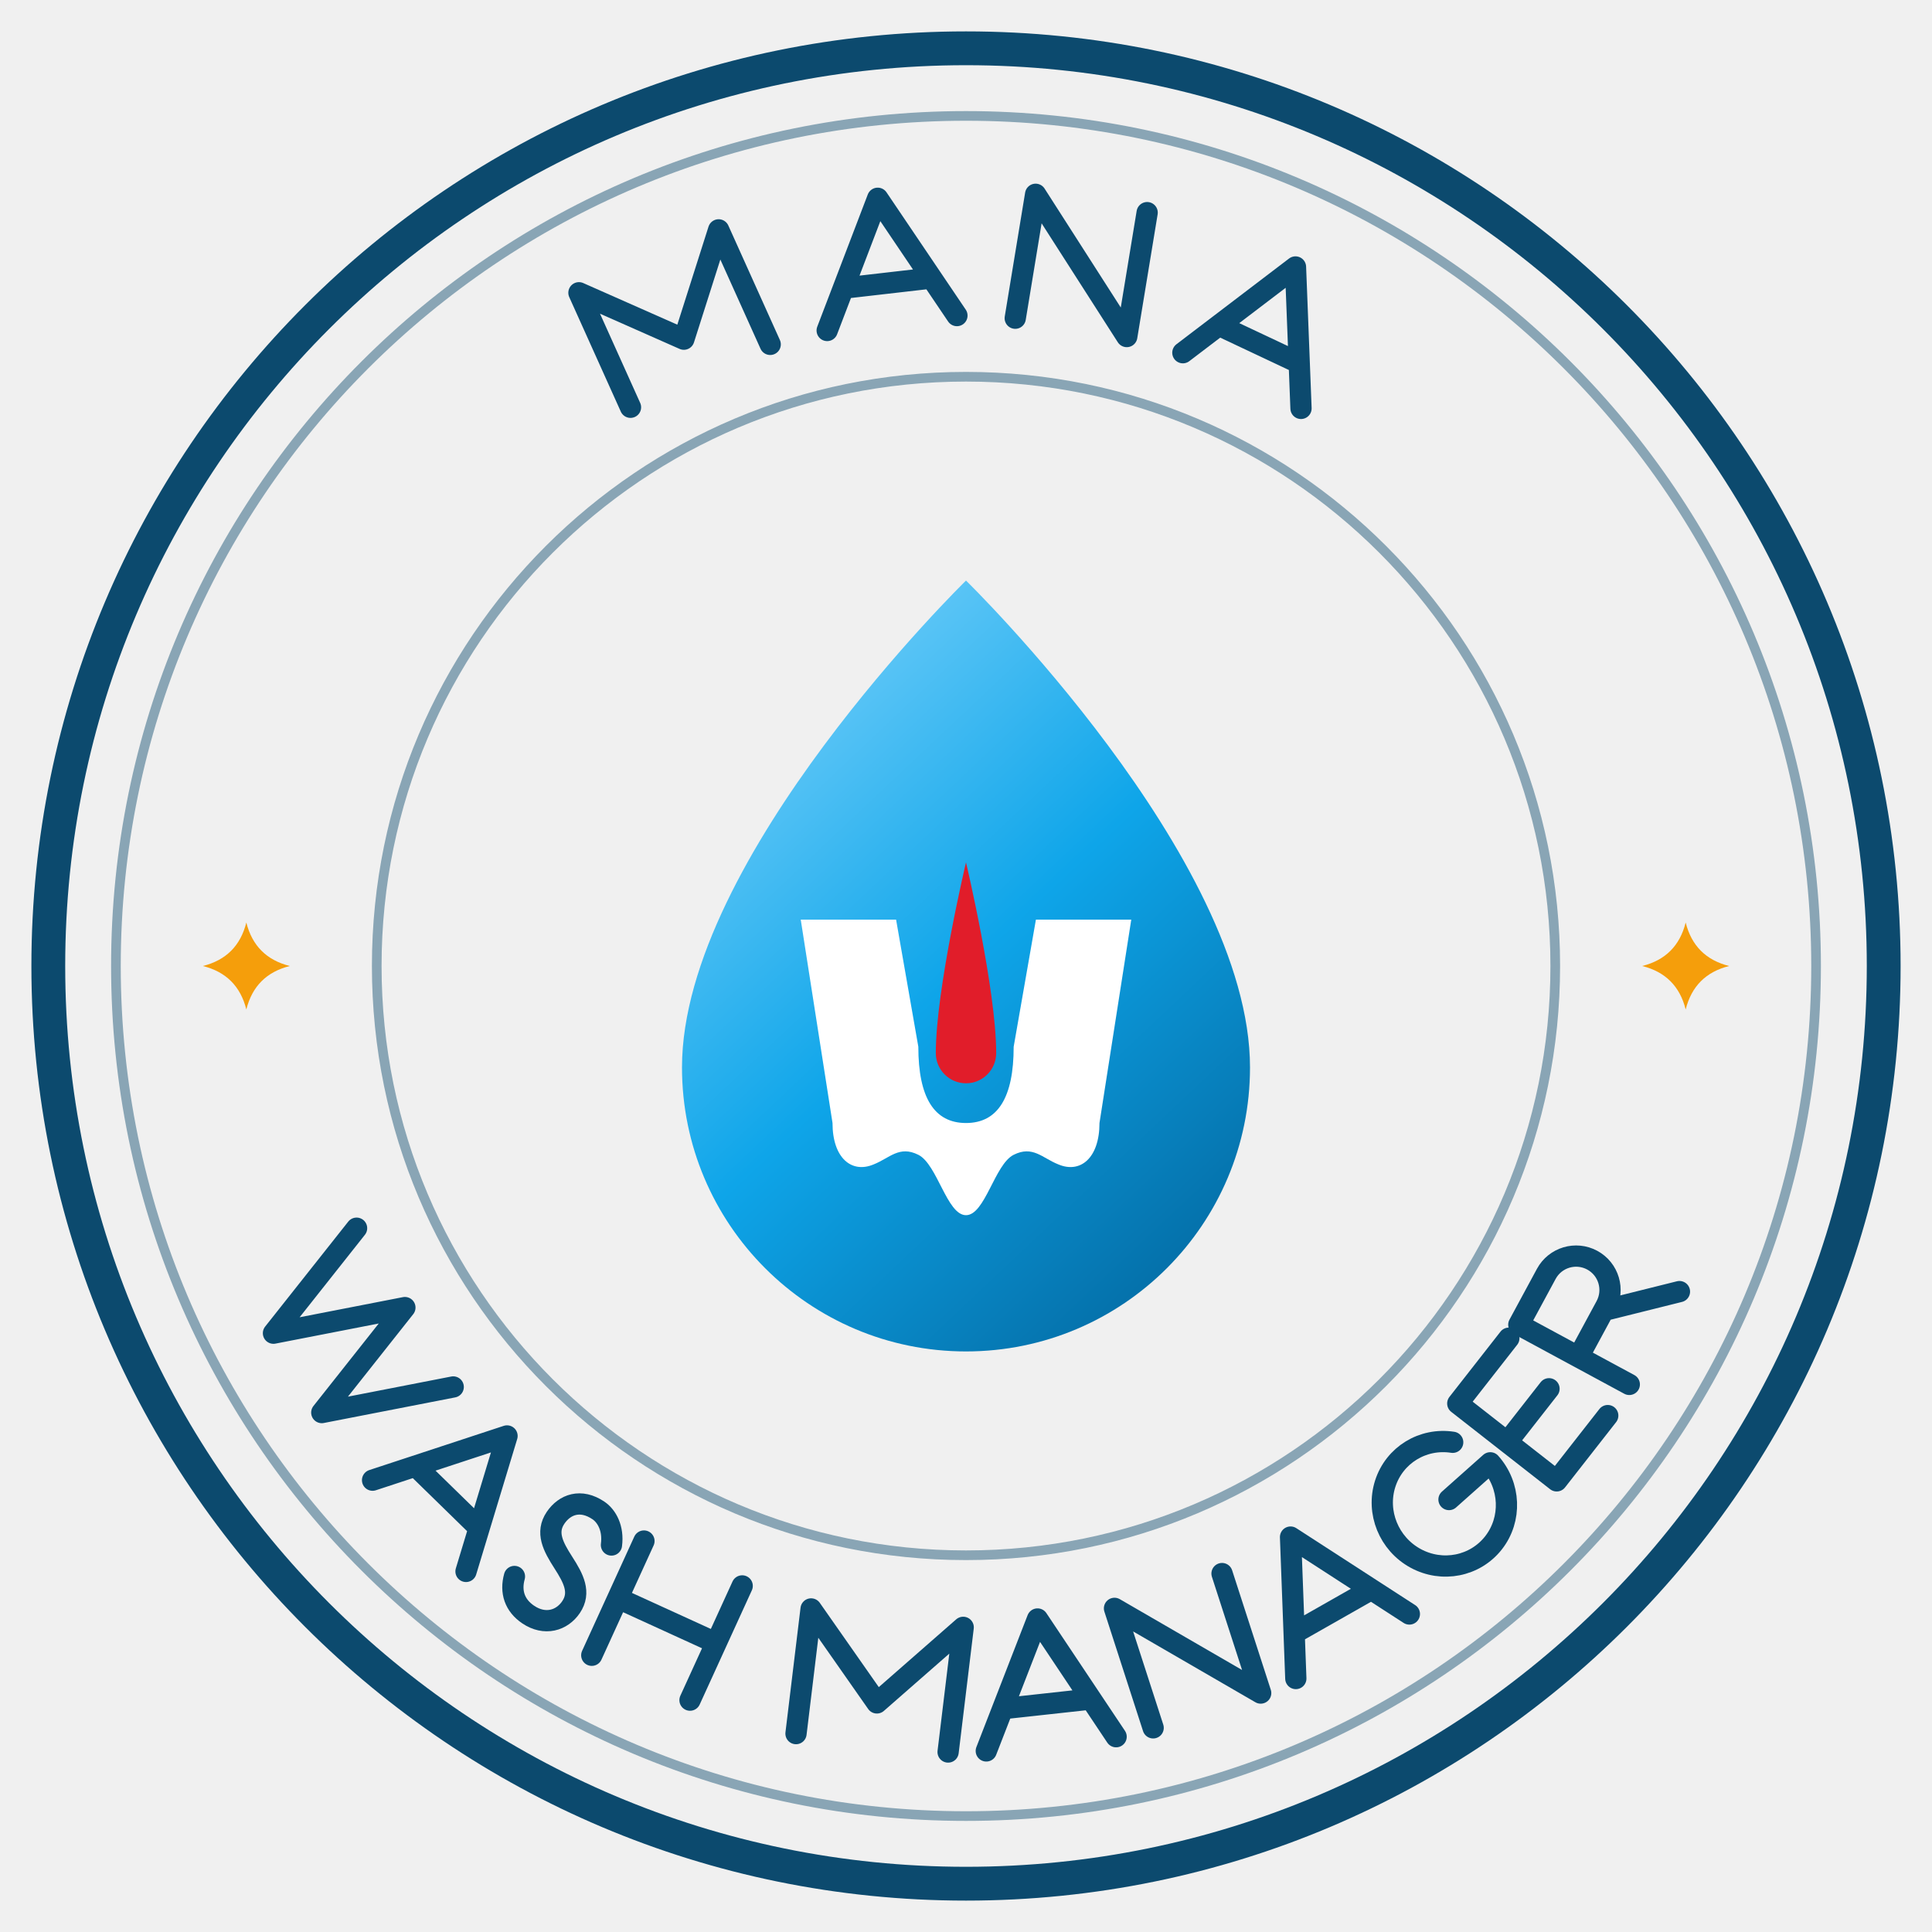
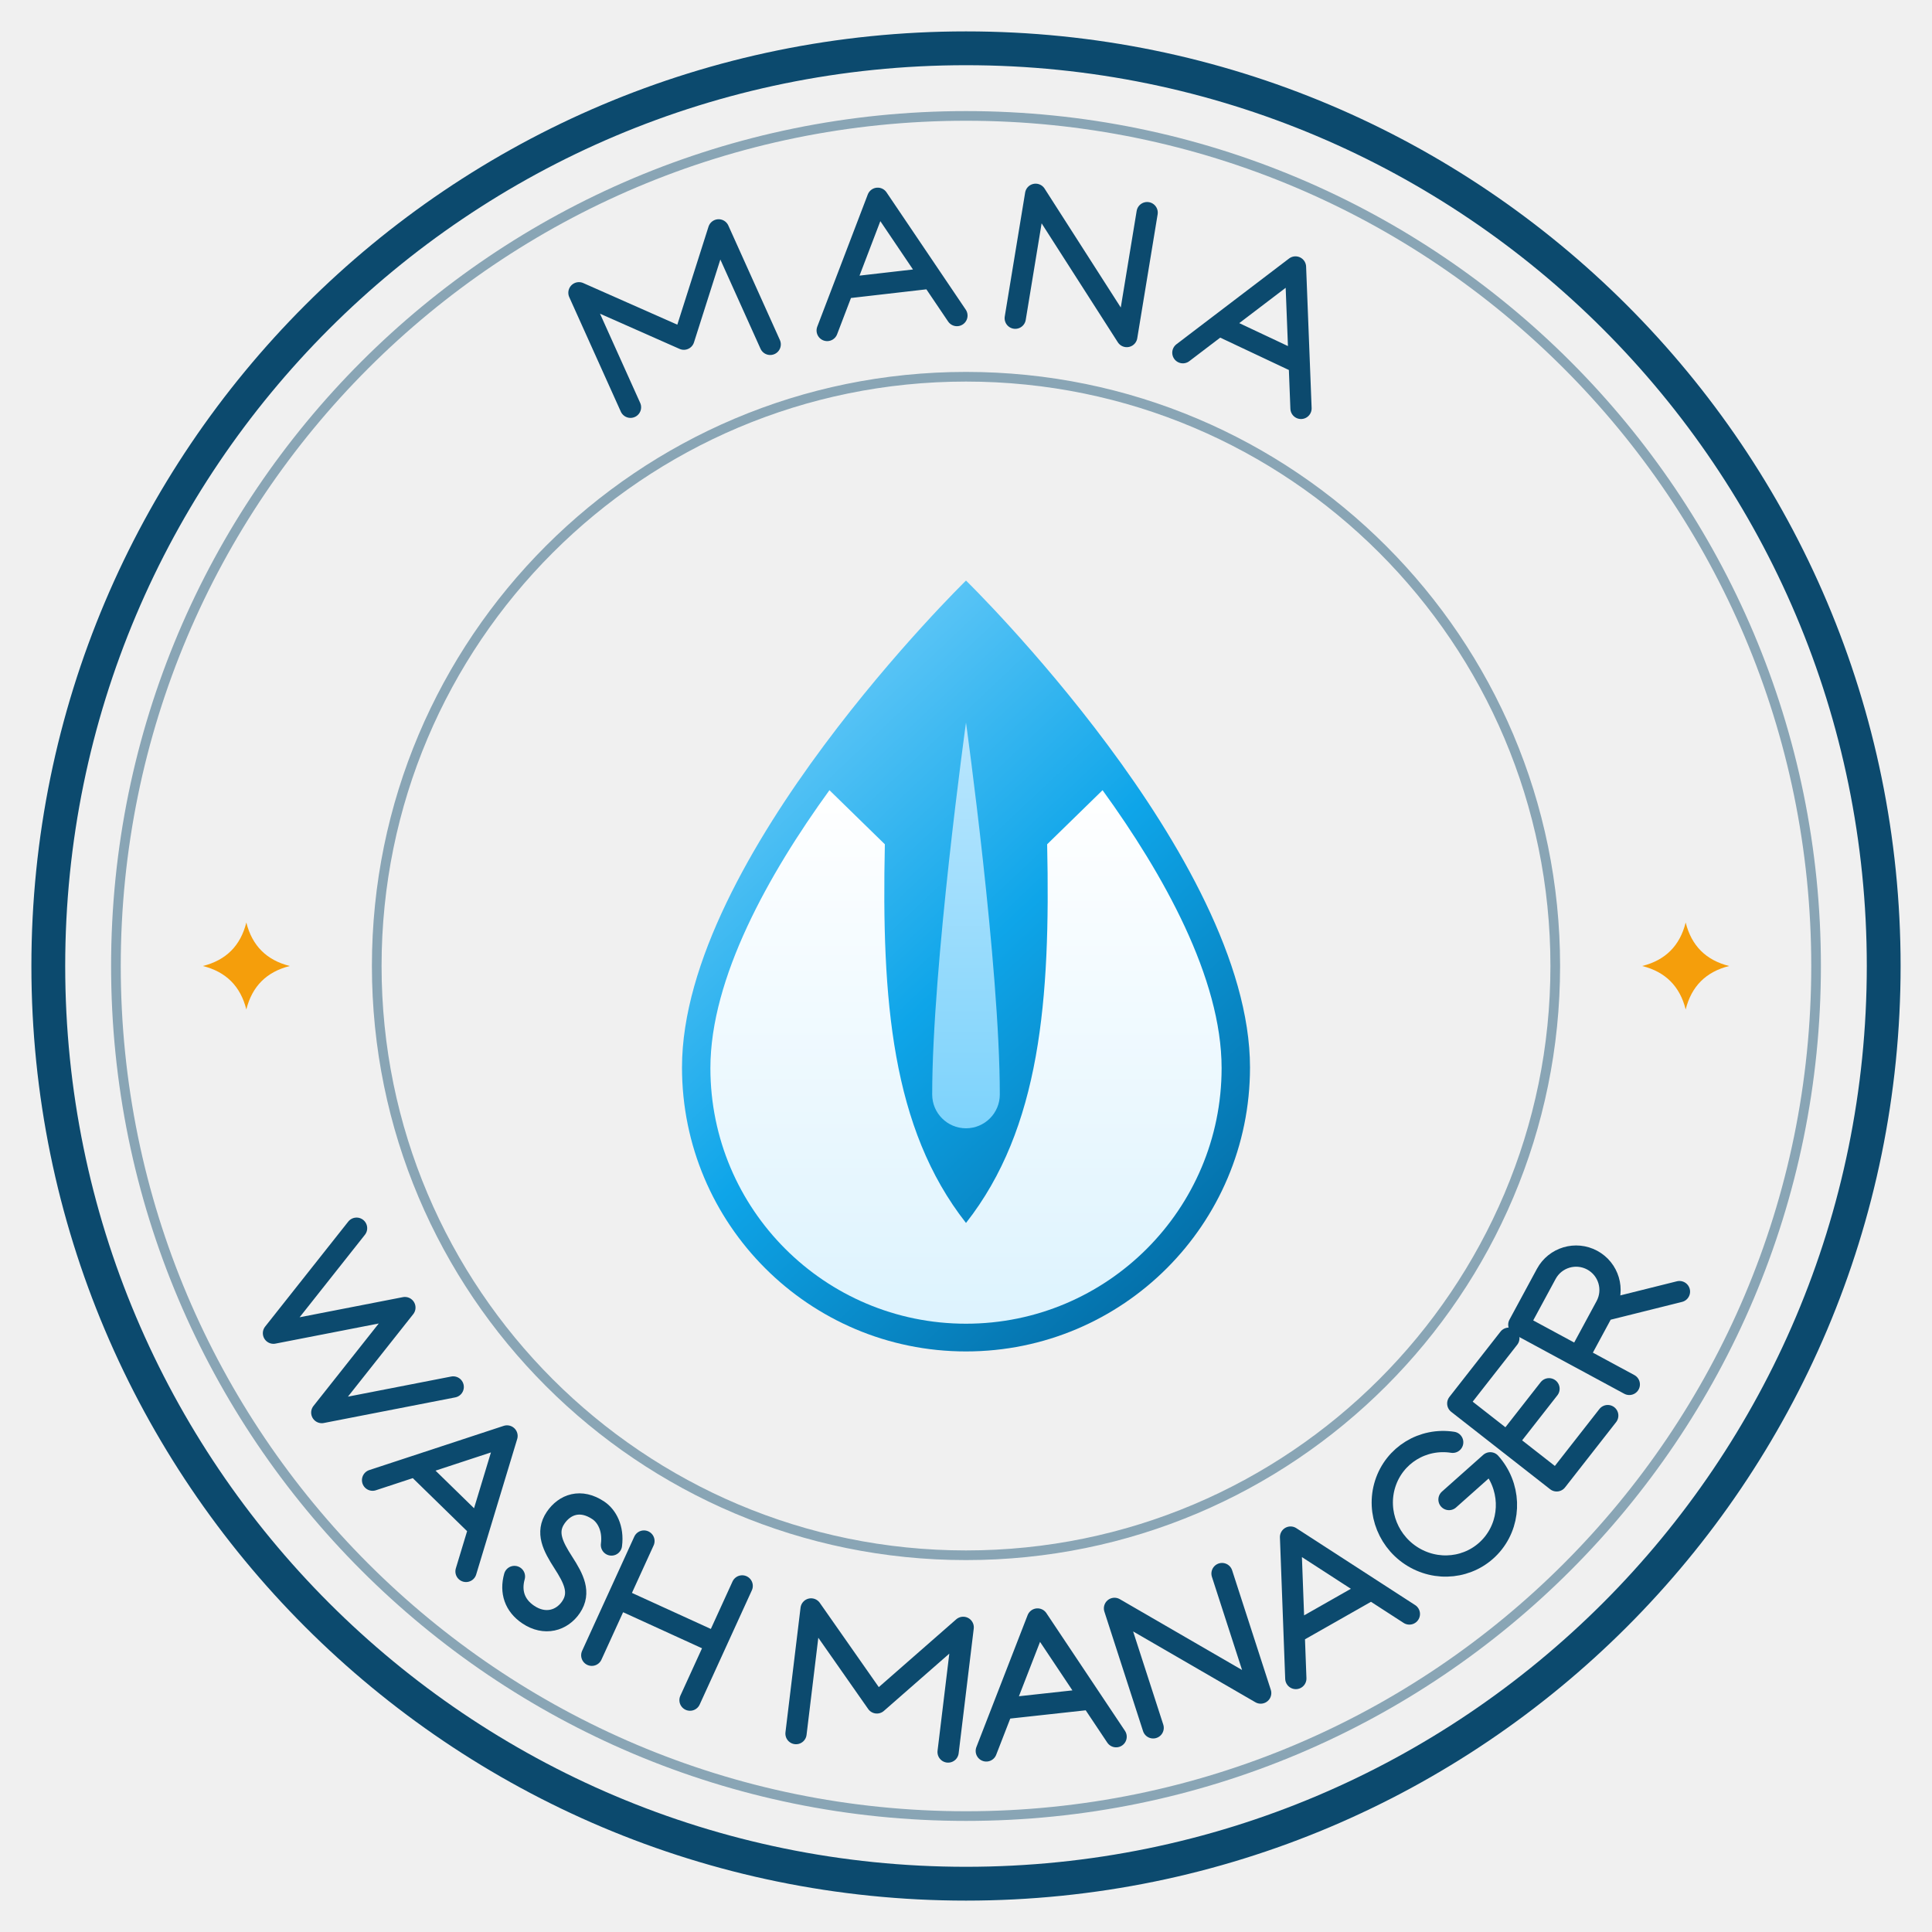
<svg xmlns="http://www.w3.org/2000/svg" viewBox="0 0 400 400" width="400" height="400" role="img" aria-label="MANA Wash Manager badge">
  <defs>
    <linearGradient id="b-drop" x1="0.15" y1="0" x2="0.85" y2="1">
      <stop offset="0" stop-color="#7DD3FC" />
      <stop offset="0.5" stop-color="#0EA5E9" />
      <stop offset="1" stop-color="#0369A1" />
+     </linearGradient>
+     <linearGradient id="b-shell" x1="0" y1="0" x2="0" y2="1">
+       <stop offset="0" stop-color="#FFFFFF" />
+       <stop offset="1" stop-color="#DDF3FE" />
+     </linearGradient>
+     <linearGradient id="b-core" x1="0" y1="0" x2="0" y2="1">
+       <stop offset="0" stop-color="#BAE6FD" />
+       <stop offset="1" stop-color="#7DD3FC" />
    </linearGradient>
  </defs>
  <circle cx="200" cy="200" r="190" fill="none" stroke="#0C4A6E" stroke-width="7" />
  <circle cx="200" cy="200" r="176" fill="none" stroke="#0C4A6E" stroke-opacity="0.45" stroke-width="2" />
  <circle cx="200" cy="200" r="122" fill="none" stroke="#0C4A6E" stroke-opacity="0.45" stroke-width="2" />
  <g fill="none" stroke="#0C4A6E" stroke-width="16.92" stroke-linecap="round" stroke-linejoin="round">
    <path d="M0 100V0L61 68L122 0V100" transform="translate(145 77.81) rotate(-24.24) translate(-15.86 -26) scale(0.26)" />
    <path d="M0 100L52 0L104 100M18 68H86" transform="translate(184.69 66.88) rotate(-6.56) translate(-13.52 -26) scale(0.26)" />
    <path d="M0 100V0L90 100V0" transform="translate(221.74 67.78) rotate(9.34) translate(-11.7 -26) scale(0.26)" />
    <path d="M0 100L52 0L104 100M18 68H86" transform="translate(257.13 78.79) rotate(25.24) translate(-13.52 -26) scale(0.26)" />
    <path d="M0 0L37 100L74 0L111 100L148 0" transform="translate(61.62 284.24) rotate(58.67) translate(-19.24 -26) scale(0.26)" />
    <path d="M0 100L52 0L104 100M18 68H86" transform="translate(86.81 315.9) rotate(44.32) translate(-13.52 -26) scale(0.26)" />
    <path d="M54 17C48 5 38 0 30 0C13 0 5 11 5 24C5 38 16 44 30 50C44 56 55 62 55 76C55 89 46 100 30 100C17 100 8 93 4 81" transform="translate(109.35 334.27) rotate(34.02) translate(-7.8 -26) scale(0.26)" />
    <path d="M0 0V100M86 0V100M0 50H86" transform="translate(132.69 347.35) rotate(24.55) translate(-11.18 -26) scale(0.26)" />
    <path d="M0 100V0L61 68L122 0V100" transform="translate(180.55 360.83) rotate(6.9) translate(-15.86 -26) scale(0.26)" />
    <path d="M0 100L52 0L104 100M18 68H86" transform="translate(217.64 361.04) rotate(-6.25) translate(-13.52 -26) scale(0.26)" />
    <path d="M0 100V0L90 100V0" transform="translate(249.88 354.13) rotate(-17.93) translate(-11.7 -26) scale(0.26)" />
    <path d="M0 100L52 0L104 100M18 68H86" transform="translate(280.04 340.84) rotate(-29.61) translate(-13.52 -26) scale(0.26)" />
    <path d="M86.5 17.9A49 50 0 1 0 98 50H54" transform="translate(307.67 321.04) rotate(-41.66) translate(-12.74 -26) scale(0.26)" />
    <path d="M66 0H0V100H66M0 50H54" transform="translate(327.58 299.84) rotate(-51.96) translate(-8.58 -26) scale(0.26)" />
    <path d="M0 100V0H46A27 27 0 0 1 46 54H0M42 54L84 100" transform="translate(342.52 277.02) rotate(-61.61) translate(-10.92 -26) scale(0.26)" />
  </g>
  <path d="M51 191Q52.8 198.2 60 200Q52.8 201.8 51 209Q49.2 201.8 42 200Q49.2 198.2 51 191Z" fill="#F59E0B" />
  <path d="M349 191Q350.8 198.2 358 200Q350.8 201.8 349 209Q347.2 201.8 340 200Q347.2 198.2 349 191Z" fill="#F59E0B" />
  <g transform="translate(110.4 110.4) scale(0.7)">
    <path d="M128 14C128 14 212 96 212 158A84 84 0 0 1 44 158C44 96 128 14 128 14Z" fill="url(#b-drop)" />
-     <path d="M79.12 114.28L88.52 174.44C88.52 184.78 94.16 189.48 100.74 186.66C105.44 184.78 108.26 181.02 113.9 183.84C119.54 186.66 122.36 201.7 128 201.7C133.64 201.7 136.46 186.66 142.1 183.84C147.74 181.02 150.56 184.78 155.26 186.66C161.84 189.48 167.48 184.78 167.48 174.44L176.88 114.28L148.68 114.28L142.1 151.88C142.1 166.92 137.4 174.44 128 174.44C118.6 174.44 113.9 166.92 113.9 151.88L107.32 114.28Z" fill="#FFFFFF" />
-     <path d="M128 97.36C128 97.36 119.07 134.96 119.07 153.76A8.93 8.93 0 0 0 136.93 153.76C136.93 134.96 128 97.36 128 97.36Z" fill="#E11D2A" />
+     <path d="M87.61 76C69.61 100.85 52.4 131.57 52.4 158.2A75.6 75.6 0 0 0 203.6 158.2C203.6 131.57 186.39 100.85 168.39 76L152 92C153 138 150 176 128 204C106 176 103 138 104 92Z" fill="url(#b-shell)" />
+     <path d="M128 56C128 56 118 128 118 166A10 10 0 0 0 138 166C138 128 128 56 128 56Z" fill="url(#b-core)" />
  </g>
</svg>
